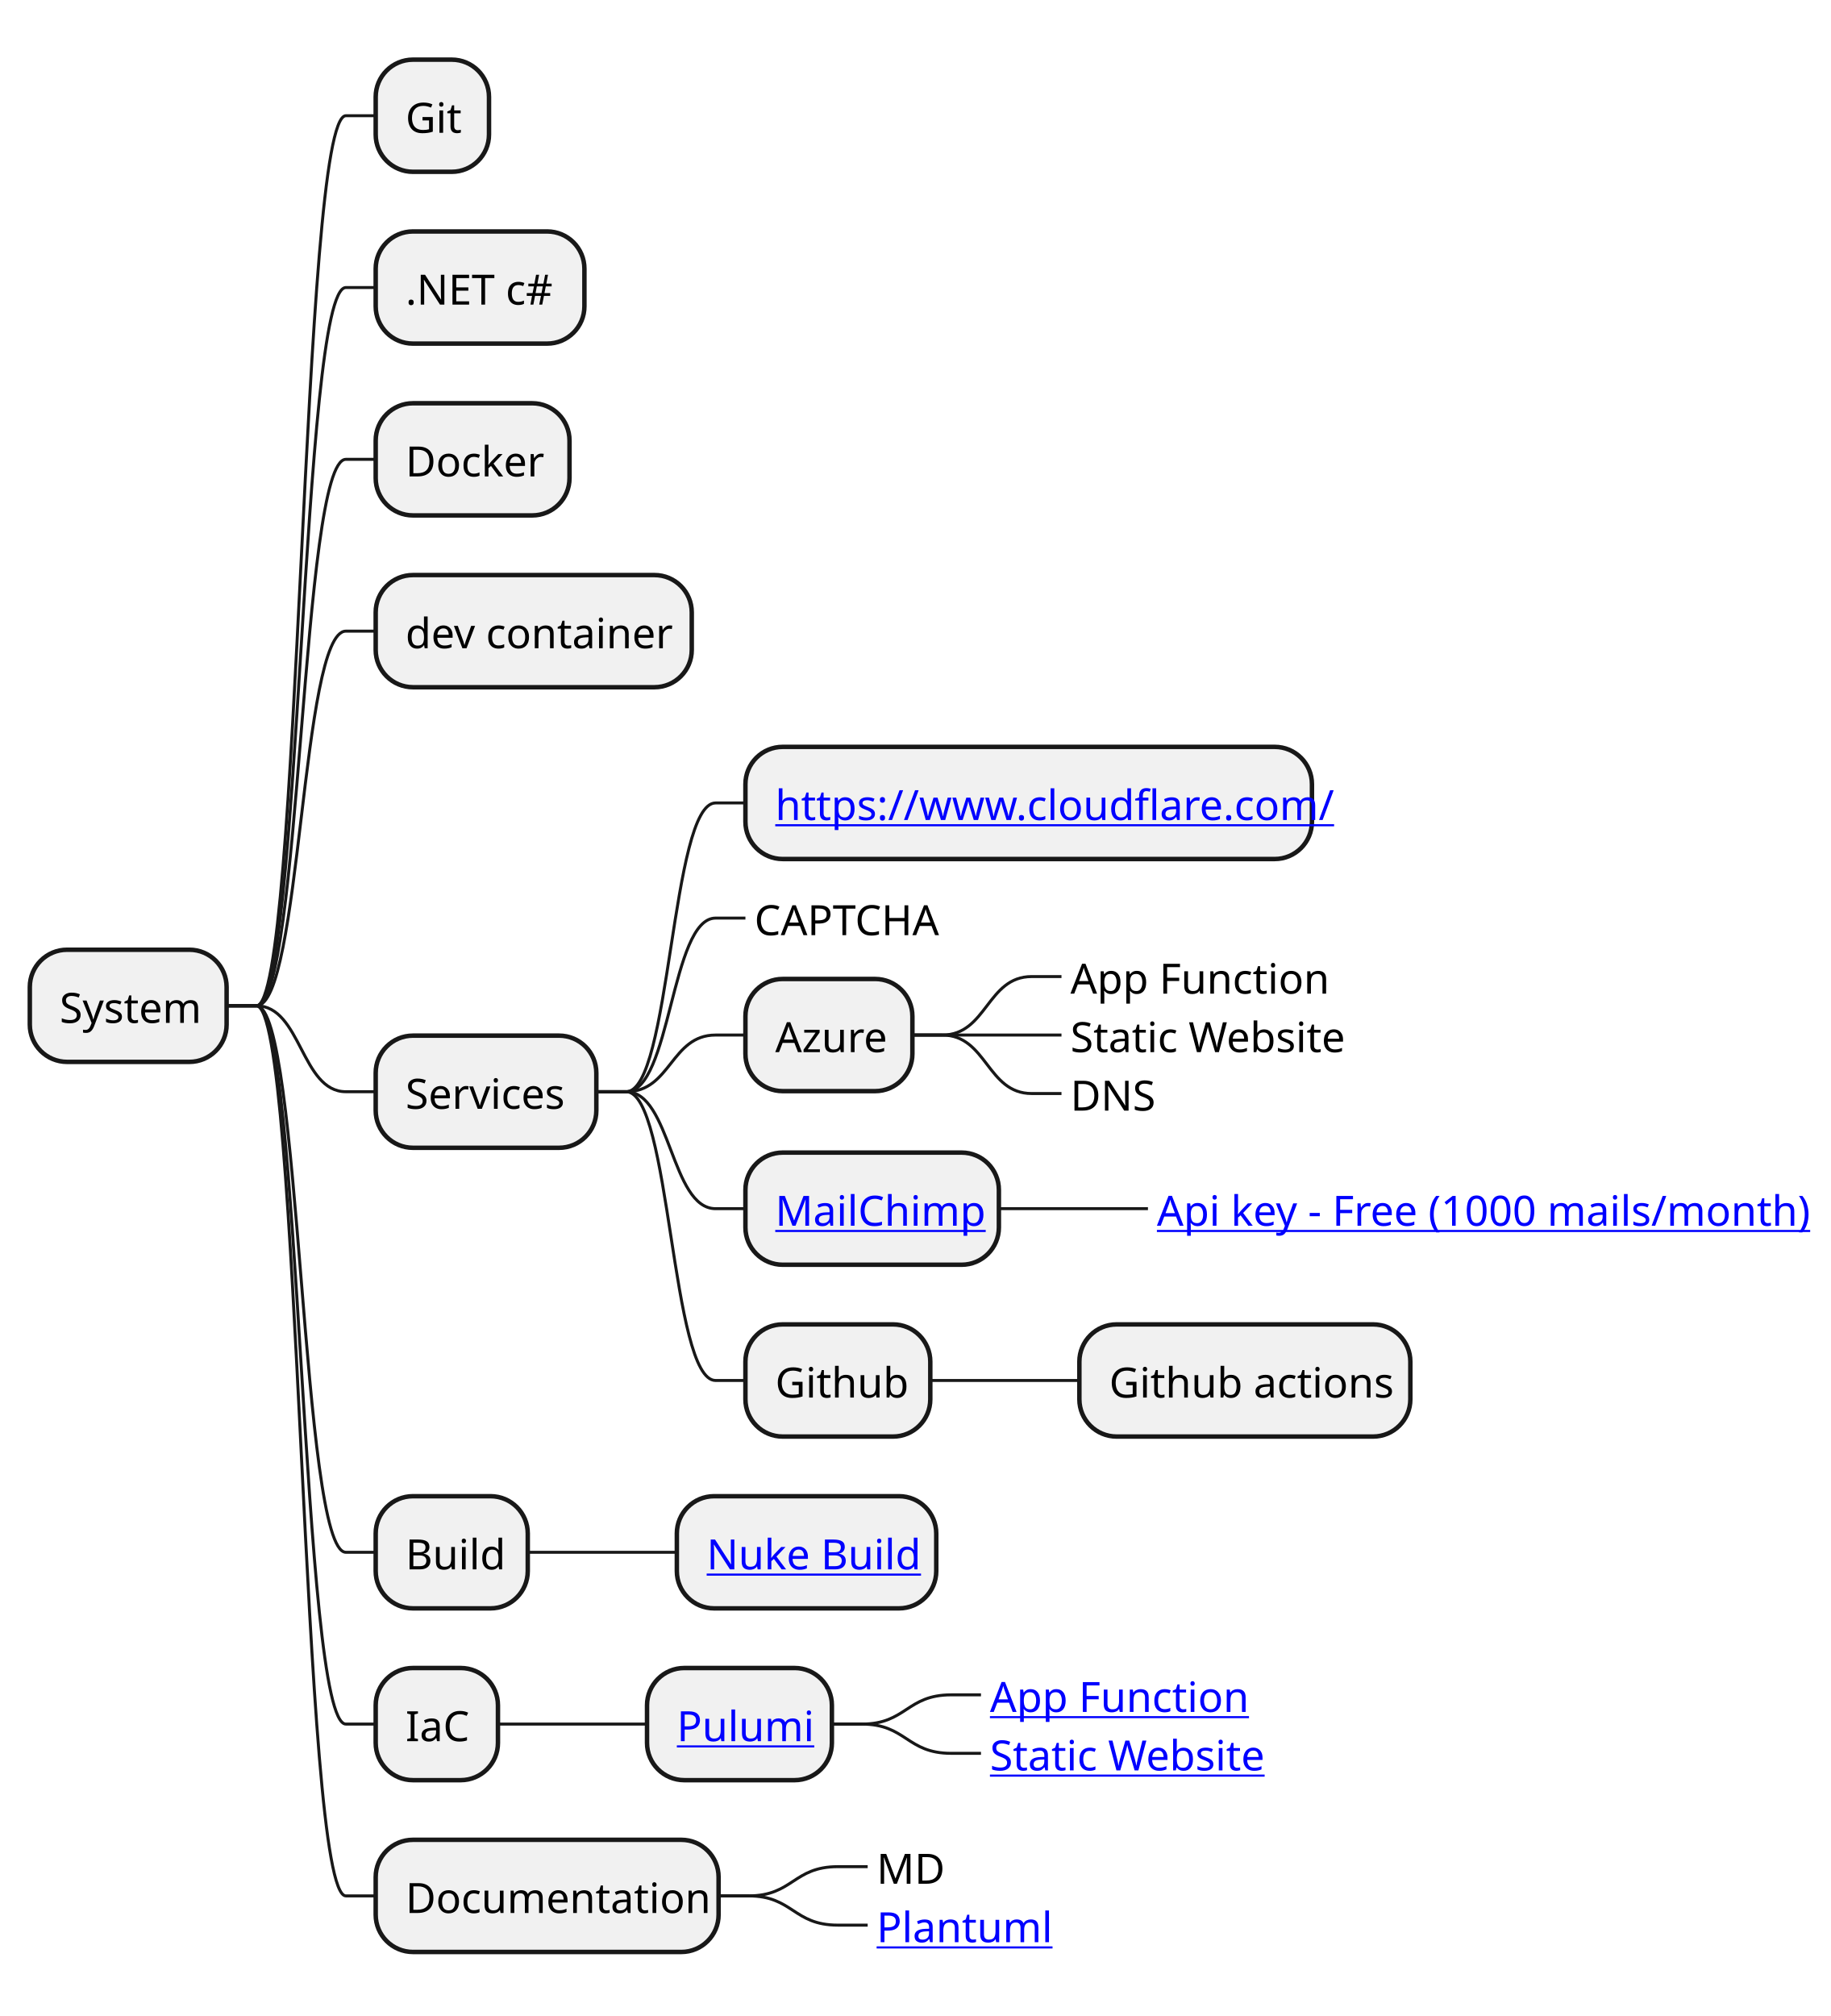
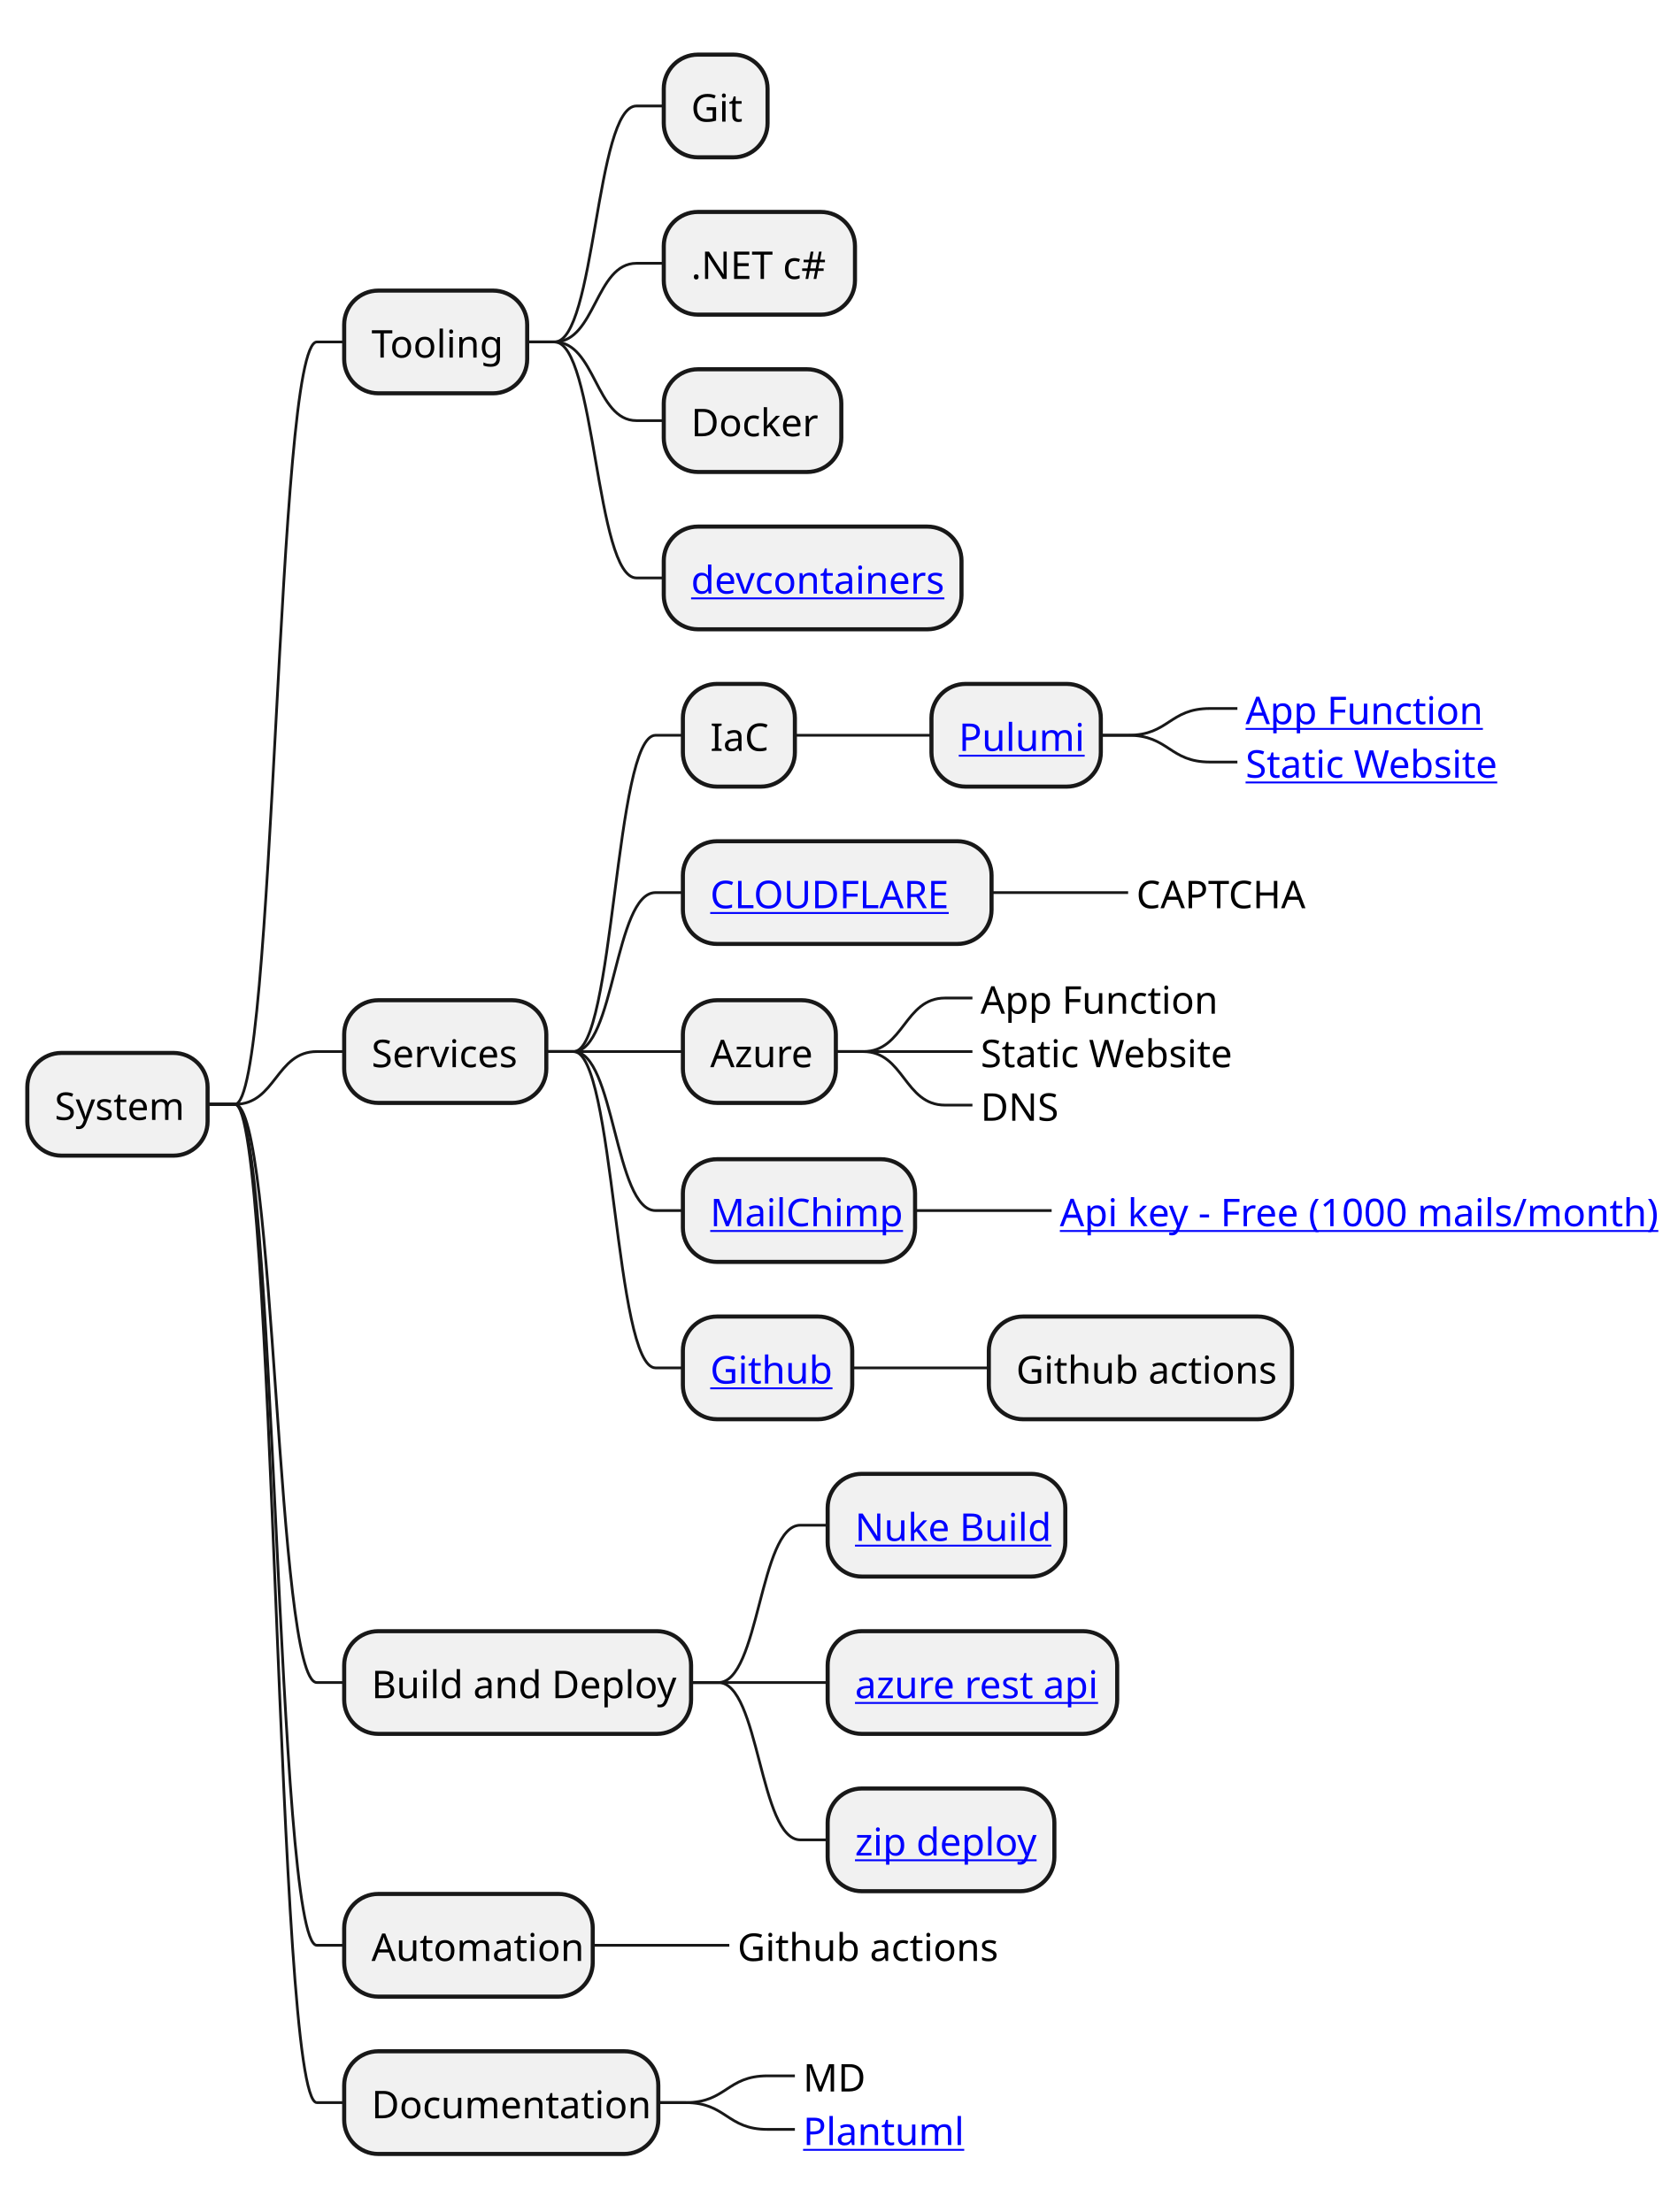
- <svg xmlns="http://www.w3.org/2000/svg" xmlns:xlink="http://www.w3.org/1999/xlink" contentStyleType="text/css" height="676px" preserveAspectRatio="none" style="width:614px;height:676px;background:#FFFFFF;" version="1.1" viewBox="0 0 614 676" width="614px" zoomAndPan="magnify">
+ <svg xmlns="http://www.w3.org/2000/svg" xmlns:xlink="http://www.w3.org/1999/xlink" contentStyleType="text/css" height="810px" preserveAspectRatio="none" style="width:614px;height:810px;background:#FFFFFF;" version="1.1" viewBox="0 0 614 810" width="614px" zoomAndPan="magnify">
  <defs />
  <g>
-     <rect fill="#F1F1F1" height="37.609" rx="12.5" ry="12.5" style="stroke:#181818;stroke-width:1.5;" width="66" x="10" y="318.461" />
-     <text fill="#000000" font-family="sans-serif" font-size="14" lengthAdjust="spacing" textLength="46" x="20" y="342.994">System</text>
-     <rect fill="#F1F1F1" height="37.609" rx="12.5" ry="12.5" style="stroke:#181818;stroke-width:1.5;" width="38" x="126" y="20" />
-     <text fill="#000000" font-family="sans-serif" font-size="14" lengthAdjust="spacing" textLength="18" x="136" y="44.533">Git</text>
-     <path d="M76,337.266 L86,337.266 C101,337.266 101,38.805 116,38.805 L126,38.805 " fill="none" style="stroke:#181818;stroke-width:1.0;" />
-     <rect fill="#F1F1F1" height="37.609" rx="12.5" ry="12.5" style="stroke:#181818;stroke-width:1.5;" width="70" x="126" y="77.609" />
-     <text fill="#000000" font-family="sans-serif" font-size="14" lengthAdjust="spacing" textLength="50" x="136" y="102.143">.NET c#</text>
-     <path d="M76,337.266 L86,337.266 C101,337.266 101,96.414 116,96.414 L126,96.414 " fill="none" style="stroke:#181818;stroke-width:1.0;" />
-     <rect fill="#F1F1F1" height="37.609" rx="12.5" ry="12.5" style="stroke:#181818;stroke-width:1.5;" width="65" x="126" y="135.219" />
-     <text fill="#000000" font-family="sans-serif" font-size="14" lengthAdjust="spacing" textLength="45" x="136" y="159.752">Docker</text>
-     <path d="M76,337.266 L86,337.266 C101,337.266 101,154.023 116,154.023 L126,154.023 " fill="none" style="stroke:#181818;stroke-width:1.0;" />
-     <rect fill="#F1F1F1" height="37.609" rx="12.5" ry="12.5" style="stroke:#181818;stroke-width:1.5;" width="106" x="126" y="192.828" />
-     <text fill="#000000" font-family="sans-serif" font-size="14" lengthAdjust="spacing" textLength="86" x="136" y="217.361">dev container</text>
-     <path d="M76,337.266 L86,337.266 C101,337.266 101,211.633 116,211.633 L126,211.633 " fill="none" style="stroke:#181818;stroke-width:1.0;" />
-     <rect fill="#F1F1F1" height="37.609" rx="12.5" ry="12.5" style="stroke:#181818;stroke-width:1.5;" width="74" x="126" y="347.266" />
-     <text fill="#000000" font-family="sans-serif" font-size="14" lengthAdjust="spacing" textLength="54" x="136" y="371.799">Services</text>
-     <rect fill="#F1F1F1" height="37.609" rx="12.5" ry="12.5" style="stroke:#181818;stroke-width:1.5;" width="190" x="250" y="250.438" />
-     <a href="CLOUDFLARE" target="_top" title="CLOUDFLARE" xlink:actuate="onRequest" xlink:href="CLOUDFLARE" xlink:show="new" xlink:title="CLOUDFLARE" xlink:type="simple">
-       <text fill="#0000FF" font-family="sans-serif" font-size="14" lengthAdjust="spacing" text-decoration="underline" textLength="170" x="260" y="274.971">https://www.cloudflare.com/</text>
+     <rect fill="#F1F1F1" height="37.609" rx="12.5" ry="12.5" style="stroke:#181818;stroke-width:1.5;" width="66" x="10" y="385.57" />
+     <text fill="#000000" font-family="sans-serif" font-size="14" lengthAdjust="spacing" textLength="46" x="20" y="410.103">System</text>
+     <rect fill="#F1F1F1" height="37.609" rx="12.5" ry="12.5" style="stroke:#181818;stroke-width:1.5;" width="67" x="126" y="106.414" />
+     <text fill="#000000" font-family="sans-serif" font-size="14" lengthAdjust="spacing" textLength="47" x="136" y="130.947">Tooling</text>
+     <rect fill="#F1F1F1" height="37.609" rx="12.5" ry="12.5" style="stroke:#181818;stroke-width:1.5;" width="38" x="243" y="20" />
+     <text fill="#000000" font-family="sans-serif" font-size="14" lengthAdjust="spacing" textLength="18" x="253" y="44.533">Git</text>
+     <path d="M193,125.219 L203,125.219 C218,125.219 218,38.805 233,38.805 L243,38.805 " fill="none" style="stroke:#181818;stroke-width:1.0;" />
+     <rect fill="#F1F1F1" height="37.609" rx="12.5" ry="12.5" style="stroke:#181818;stroke-width:1.5;" width="70" x="243" y="77.609" />
+     <text fill="#000000" font-family="sans-serif" font-size="14" lengthAdjust="spacing" textLength="50" x="253" y="102.143">.NET c#</text>
+     <path d="M193,125.219 L203,125.219 C218,125.219 218,96.414 233,96.414 L243,96.414 " fill="none" style="stroke:#181818;stroke-width:1.0;" />
+     <rect fill="#F1F1F1" height="37.609" rx="12.5" ry="12.5" style="stroke:#181818;stroke-width:1.5;" width="65" x="243" y="135.219" />
+     <text fill="#000000" font-family="sans-serif" font-size="14" lengthAdjust="spacing" textLength="45" x="253" y="159.752">Docker</text>
+     <path d="M193,125.219 L203,125.219 C218,125.219 218,154.023 233,154.023 L243,154.023 " fill="none" style="stroke:#181818;stroke-width:1.0;" />
+     <rect fill="#F1F1F1" height="37.609" rx="12.5" ry="12.5" style="stroke:#181818;stroke-width:1.5;" width="109" x="243" y="192.828" />
+     <a href="https://code.visualstudio.com/docs/devcontainers/containers" target="_top" title="https://code.visualstudio.com/docs/devcontainers/containers" xlink:actuate="onRequest" xlink:href="https://code.visualstudio.com/docs/devcontainers/containers" xlink:show="new" xlink:title="https://code.visualstudio.com/docs/devcontainers/containers" xlink:type="simple">
+       <text fill="#0000FF" font-family="sans-serif" font-size="14" lengthAdjust="spacing" text-decoration="underline" textLength="89" x="253" y="217.361">devcontainers</text>
    </a>
-     <path d="M200,366.07 L210,366.07 C225,366.07 225,269.242 240,269.242 L250,269.242 " fill="none" style="stroke:#181818;stroke-width:1.0;" />
-     <text fill="#000000" font-family="sans-serif" font-size="14" lengthAdjust="spacing" textLength="65" x="253" y="313.58">CAPTCHA</text>
-     <path d="M200,366.07 L210,366.07 C225,366.07 225,307.852 240,307.852 L250,307.852 " fill="none" style="stroke:#181818;stroke-width:1.0;" />
-     <rect fill="#F1F1F1" height="37.609" rx="12.5" ry="12.5" style="stroke:#181818;stroke-width:1.5;" width="56" x="250" y="328.266" />
-     <text fill="#000000" font-family="sans-serif" font-size="14" lengthAdjust="spacing" textLength="36" x="260" y="352.799">Azure</text>
-     <text fill="#000000" font-family="sans-serif" font-size="14" lengthAdjust="spacing" textLength="84" x="359" y="333.19">App Function</text>
-     <path d="M306,347.07 L316,347.07 C331,347.07 331,327.461 346,327.461 L356,327.461 " fill="none" style="stroke:#181818;stroke-width:1.0;" />
-     <text fill="#000000" font-family="sans-serif" font-size="14" lengthAdjust="spacing" textLength="90" x="359" y="352.799">Static Website</text>
-     <path d="M306,347.07 L316,347.07 C331,347.07 331,347.07 346,347.07 L356,347.07 " fill="none" style="stroke:#181818;stroke-width:1.0;" />
-     <text fill="#000000" font-family="sans-serif" font-size="14" lengthAdjust="spacing" textLength="28" x="359" y="372.408">DNS</text>
-     <path d="M306,347.07 L316,347.07 C331,347.07 331,366.68 346,366.68 L356,366.68 " fill="none" style="stroke:#181818;stroke-width:1.0;" />
-     <path d="M200,366.07 L210,366.07 C225,366.07 225,347.07 240,347.07 L250,347.07 " fill="none" style="stroke:#181818;stroke-width:1.0;" />
-     <rect fill="#F1F1F1" height="37.609" rx="12.5" ry="12.5" style="stroke:#181818;stroke-width:1.5;" width="85" x="250" y="386.484" />
+     <path d="M193,125.219 L203,125.219 C218,125.219 218,211.633 233,211.633 L243,211.633 " fill="none" style="stroke:#181818;stroke-width:1.0;" />
+     <path d="M76,404.375 L86,404.375 C101,404.375 101,125.219 116,125.219 L126,125.219 " fill="none" style="stroke:#181818;stroke-width:1.0;" />
+     <rect fill="#F1F1F1" height="37.609" rx="12.5" ry="12.5" style="stroke:#181818;stroke-width:1.5;" width="74" x="126" y="366.266" />
+     <text fill="#000000" font-family="sans-serif" font-size="14" lengthAdjust="spacing" textLength="54" x="136" y="390.799">Services</text>
+     <rect fill="#F1F1F1" height="37.609" rx="12.5" ry="12.5" style="stroke:#181818;stroke-width:1.5;" width="41" x="250" y="250.438" />
+     <text fill="#000000" font-family="sans-serif" font-size="14" lengthAdjust="spacing" textLength="21" x="260" y="274.971">IaC</text>
+     <rect fill="#F1F1F1" height="37.609" rx="12.5" ry="12.5" style="stroke:#181818;stroke-width:1.5;" width="62" x="341" y="250.438" />
+     <a href="https://www.pulumi.com/" target="_top" title="https://www.pulumi.com/" xlink:actuate="onRequest" xlink:href="https://www.pulumi.com/" xlink:show="new" xlink:title="https://www.pulumi.com/" xlink:type="simple">
+       <text fill="#0000FF" font-family="sans-serif" font-size="14" lengthAdjust="spacing" text-decoration="underline" textLength="42" x="351" y="274.971">Pulumi</text>
+     </a>
+     <a href="https://www.pulumi.com/registry/packages/azure/api-docs/appservice/functionapp/" target="_top" title="https://www.pulumi.com/registry/packages/azure/api-docs/appservice/functionapp/" xlink:actuate="onRequest" xlink:href="https://www.pulumi.com/registry/packages/azure/api-docs/appservice/functionapp/" xlink:show="new" xlink:title="https://www.pulumi.com/registry/packages/azure/api-docs/appservice/functionapp/" xlink:type="simple">
+       <text fill="#0000FF" font-family="sans-serif" font-size="14" lengthAdjust="spacing" text-decoration="underline" textLength="84" x="456" y="265.166">App Function</text>
+     </a>
+     <path d="M403,269.242 L413,269.242 C428,269.242 428,259.438 443,259.438 L453,259.438 " fill="none" style="stroke:#181818;stroke-width:1.0;" />
+     <a href="https://www.pulumi.com/templates/static-website/azure/" target="_top" title="https://www.pulumi.com/templates/static-website/azure/" xlink:actuate="onRequest" xlink:href="https://www.pulumi.com/templates/static-website/azure/" xlink:show="new" xlink:title="https://www.pulumi.com/templates/static-website/azure/" xlink:type="simple">
+       <text fill="#0000FF" font-family="sans-serif" font-size="14" lengthAdjust="spacing" text-decoration="underline" textLength="90" x="456" y="284.775">Static Website</text>
+     </a>
+     <path d="M403,269.242 L413,269.242 C428,269.242 428,279.047 443,279.047 L453,279.047 " fill="none" style="stroke:#181818;stroke-width:1.0;" />
+     <path d="M291,269.242 L301,269.242 C316,269.242 316,269.242 331,269.242 L341,269.242 " fill="none" style="stroke:#181818;stroke-width:1.0;" />
+     <path d="M200,385.07 L210,385.07 C225,385.07 225,269.242 240,269.242 L250,269.242 " fill="none" style="stroke:#181818;stroke-width:1.0;" />
+     <rect fill="#F1F1F1" height="37.609" rx="12.5" ry="12.5" style="stroke:#181818;stroke-width:1.5;" width="113" x="250" y="308.047" />
+     <a href="https://www.cloudflare.com" target="_top" title="https://www.cloudflare.com" xlink:actuate="onRequest" xlink:href="https://www.cloudflare.com" xlink:show="new" xlink:title="https://www.cloudflare.com" xlink:type="simple">
+       <text fill="#0000FF" font-family="sans-serif" font-size="14" lengthAdjust="spacing" text-decoration="underline" textLength="93" x="260" y="332.58">CLOUDFLARE</text>
+     </a>
+     <text fill="#000000" font-family="sans-serif" font-size="14" lengthAdjust="spacing" textLength="65" x="416" y="332.58">CAPTCHA</text>
+     <path d="M363,326.852 L373,326.852 C388,326.852 388,326.852 403,326.852 L413,326.852 " fill="none" style="stroke:#181818;stroke-width:1.0;" />
+     <path d="M200,385.07 L210,385.07 C225,385.07 225,326.852 240,326.852 L250,326.852 " fill="none" style="stroke:#181818;stroke-width:1.0;" />
+     <rect fill="#F1F1F1" height="37.609" rx="12.5" ry="12.5" style="stroke:#181818;stroke-width:1.5;" width="56" x="250" y="366.266" />
+     <text fill="#000000" font-family="sans-serif" font-size="14" lengthAdjust="spacing" textLength="36" x="260" y="390.799">Azure</text>
+     <text fill="#000000" font-family="sans-serif" font-size="14" lengthAdjust="spacing" textLength="84" x="359" y="371.19">App Function</text>
+     <path d="M306,385.07 L316,385.07 C331,385.07 331,365.461 346,365.461 L356,365.461 " fill="none" style="stroke:#181818;stroke-width:1.0;" />
+     <text fill="#000000" font-family="sans-serif" font-size="14" lengthAdjust="spacing" textLength="90" x="359" y="390.799">Static Website</text>
+     <path d="M306,385.07 L316,385.07 C331,385.07 331,385.07 346,385.07 L356,385.07 " fill="none" style="stroke:#181818;stroke-width:1.0;" />
+     <text fill="#000000" font-family="sans-serif" font-size="14" lengthAdjust="spacing" textLength="28" x="359" y="410.408">DNS</text>
+     <path d="M306,385.07 L316,385.07 C331,385.07 331,404.68 346,404.68 L356,404.68 " fill="none" style="stroke:#181818;stroke-width:1.0;" />
+     <path d="M200,385.07 L210,385.07 C225,385.07 225,385.07 240,385.07 L250,385.07 " fill="none" style="stroke:#181818;stroke-width:1.0;" />
+     <rect fill="#F1F1F1" height="37.609" rx="12.5" ry="12.5" style="stroke:#181818;stroke-width:1.5;" width="85" x="250" y="424.484" />
    <a href="https://mailchimp.com" target="_top" title="https://mailchimp.com" xlink:actuate="onRequest" xlink:href="https://mailchimp.com" xlink:show="new" xlink:title="https://mailchimp.com" xlink:type="simple">
-       <text fill="#0000FF" font-family="sans-serif" font-size="14" lengthAdjust="spacing" text-decoration="underline" textLength="65" x="260" y="411.018">MailChimp</text>
+       <text fill="#0000FF" font-family="sans-serif" font-size="14" lengthAdjust="spacing" text-decoration="underline" textLength="65" x="260" y="449.018">MailChimp</text>
    </a>
    <a href="https://us8.admin.mailchimp.com/account/client-key/" target="_top" title="https://us8.admin.mailchimp.com/account/client-key/" xlink:actuate="onRequest" xlink:href="https://us8.admin.mailchimp.com/account/client-key/" xlink:show="new" xlink:title="https://us8.admin.mailchimp.com/account/client-key/" xlink:type="simple">
-       <text fill="#0000FF" font-family="sans-serif" font-size="14" lengthAdjust="spacing" text-decoration="underline" textLength="214" x="388" y="411.018">Api key - Free (1000 mails/month)</text>
+       <text fill="#0000FF" font-family="sans-serif" font-size="14" lengthAdjust="spacing" text-decoration="underline" textLength="214" x="388" y="449.018">Api key - Free (1000 mails/month)</text>
    </a>
-     <path d="M335,405.289 L345,405.289 C360,405.289 360,405.289 375,405.289 L385,405.289 " fill="none" style="stroke:#181818;stroke-width:1.0;" />
-     <path d="M200,366.07 L210,366.07 C225,366.07 225,405.289 240,405.289 L250,405.289 " fill="none" style="stroke:#181818;stroke-width:1.0;" />
-     <rect fill="#F1F1F1" height="37.609" rx="12.5" ry="12.5" style="stroke:#181818;stroke-width:1.5;" width="62" x="250" y="444.094" />
-     <text fill="#000000" font-family="sans-serif" font-size="14" lengthAdjust="spacing" textLength="42" x="260" y="468.627">Github</text>
-     <rect fill="#F1F1F1" height="37.609" rx="12.5" ry="12.5" style="stroke:#181818;stroke-width:1.5;" width="111" x="362" y="444.094" />
-     <text fill="#000000" font-family="sans-serif" font-size="14" lengthAdjust="spacing" textLength="91" x="372" y="468.627">Github actions</text>
-     <path d="M312,462.898 L322,462.898 C337,462.898 337,462.898 352,462.898 L362,462.898 " fill="none" style="stroke:#181818;stroke-width:1.0;" />
-     <path d="M200,366.07 L210,366.07 C225,366.07 225,462.898 240,462.898 L250,462.898 " fill="none" style="stroke:#181818;stroke-width:1.0;" />
-     <path d="M76,337.266 L86,337.266 C101,337.266 101,366.07 116,366.07 L126,366.07 " fill="none" style="stroke:#181818;stroke-width:1.0;" />
-     <rect fill="#F1F1F1" height="37.609" rx="12.5" ry="12.5" style="stroke:#181818;stroke-width:1.5;" width="51" x="126" y="501.703" />
-     <text fill="#000000" font-family="sans-serif" font-size="14" lengthAdjust="spacing" textLength="31" x="136" y="526.236">Build</text>
-     <rect fill="#F1F1F1" height="37.609" rx="12.5" ry="12.5" style="stroke:#181818;stroke-width:1.5;" width="87" x="227" y="501.703" />
+     <path d="M335,443.289 L345,443.289 C360,443.289 360,443.289 375,443.289 L385,443.289 " fill="none" style="stroke:#181818;stroke-width:1.0;" />
+     <path d="M200,385.07 L210,385.07 C225,385.07 225,443.289 240,443.289 L250,443.289 " fill="none" style="stroke:#181818;stroke-width:1.0;" />
+     <rect fill="#F1F1F1" height="37.609" rx="12.5" ry="12.5" style="stroke:#181818;stroke-width:1.5;" width="62" x="250" y="482.094" />
+     <a href="https://github.com/" target="_top" title="https://github.com/" xlink:actuate="onRequest" xlink:href="https://github.com/" xlink:show="new" xlink:title="https://github.com/" xlink:type="simple">
+       <text fill="#0000FF" font-family="sans-serif" font-size="14" lengthAdjust="spacing" text-decoration="underline" textLength="42" x="260" y="506.627">Github</text>
+     </a>
+     <rect fill="#F1F1F1" height="37.609" rx="12.5" ry="12.5" style="stroke:#181818;stroke-width:1.5;" width="111" x="362" y="482.094" />
+     <text fill="#000000" font-family="sans-serif" font-size="14" lengthAdjust="spacing" textLength="91" x="372" y="506.627">Github actions</text>
+     <path d="M312,500.898 L322,500.898 C337,500.898 337,500.898 352,500.898 L362,500.898 " fill="none" style="stroke:#181818;stroke-width:1.0;" />
+     <path d="M200,385.07 L210,385.07 C225,385.07 225,500.898 240,500.898 L250,500.898 " fill="none" style="stroke:#181818;stroke-width:1.0;" />
+     <path d="M76,404.375 L86,404.375 C101,404.375 101,385.07 116,385.07 L126,385.07 " fill="none" style="stroke:#181818;stroke-width:1.0;" />
+     <rect fill="#F1F1F1" height="37.609" rx="12.5" ry="12.5" style="stroke:#181818;stroke-width:1.5;" width="127" x="126" y="597.312" />
+     <text fill="#000000" font-family="sans-serif" font-size="14" lengthAdjust="spacing" textLength="107" x="136" y="621.846">Build and Deploy</text>
+     <rect fill="#F1F1F1" height="37.609" rx="12.5" ry="12.5" style="stroke:#181818;stroke-width:1.5;" width="87" x="303" y="539.703" />
    <a href="https://nuke.build/" target="_top" title="https://nuke.build/" xlink:actuate="onRequest" xlink:href="https://nuke.build/" xlink:show="new" xlink:title="https://nuke.build/" xlink:type="simple">
-       <text fill="#0000FF" font-family="sans-serif" font-size="14" lengthAdjust="spacing" text-decoration="underline" textLength="67" x="237" y="526.236">Nuke Build</text>
+       <text fill="#0000FF" font-family="sans-serif" font-size="14" lengthAdjust="spacing" text-decoration="underline" textLength="67" x="313" y="564.236">Nuke Build</text>
    </a>
-     <path d="M177,520.508 L187,520.508 C202,520.508 202,520.508 217,520.508 L227,520.508 " fill="none" style="stroke:#181818;stroke-width:1.0;" />
-     <path d="M76,337.266 L86,337.266 C101,337.266 101,520.508 116,520.508 L126,520.508 " fill="none" style="stroke:#181818;stroke-width:1.0;" />
-     <rect fill="#F1F1F1" height="37.609" rx="12.5" ry="12.5" style="stroke:#181818;stroke-width:1.5;" width="41" x="126" y="559.312" />
-     <text fill="#000000" font-family="sans-serif" font-size="14" lengthAdjust="spacing" textLength="21" x="136" y="583.846">IaC</text>
-     <rect fill="#F1F1F1" height="37.609" rx="12.5" ry="12.5" style="stroke:#181818;stroke-width:1.5;" width="62" x="217" y="559.312" />
-     <a href="https://www.pulumi.com/" target="_top" title="https://www.pulumi.com/" xlink:actuate="onRequest" xlink:href="https://www.pulumi.com/" xlink:show="new" xlink:title="https://www.pulumi.com/" xlink:type="simple">
-       <text fill="#0000FF" font-family="sans-serif" font-size="14" lengthAdjust="spacing" text-decoration="underline" textLength="42" x="227" y="583.846">Pulumi</text>
+     <path d="M253,616.117 L263,616.117 C278,616.117 278,558.508 293,558.508 L303,558.508 " fill="none" style="stroke:#181818;stroke-width:1.0;" />
+     <rect fill="#F1F1F1" height="37.609" rx="12.5" ry="12.5" style="stroke:#181818;stroke-width:1.5;" width="106" x="303" y="597.312" />
+     <a href="https://learn.microsoft.com/en-us/rest/api/azure/" target="_top" title="https://learn.microsoft.com/en-us/rest/api/azure/" xlink:actuate="onRequest" xlink:href="https://learn.microsoft.com/en-us/rest/api/azure/" xlink:show="new" xlink:title="https://learn.microsoft.com/en-us/rest/api/azure/" xlink:type="simple">
+       <text fill="#0000FF" font-family="sans-serif" font-size="14" lengthAdjust="spacing" text-decoration="underline" textLength="86" x="313" y="621.846">azure rest api</text>
    </a>
-     <a href="https://www.pulumi.com/registry/packages/azure/api-docs/appservice/functionapp/" target="_top" title="https://www.pulumi.com/registry/packages/azure/api-docs/appservice/functionapp/" xlink:actuate="onRequest" xlink:href="https://www.pulumi.com/registry/packages/azure/api-docs/appservice/functionapp/" xlink:show="new" xlink:title="https://www.pulumi.com/registry/packages/azure/api-docs/appservice/functionapp/" xlink:type="simple">
-       <text fill="#0000FF" font-family="sans-serif" font-size="14" lengthAdjust="spacing" text-decoration="underline" textLength="84" x="332" y="574.041">App Function</text>
+     <path d="M253,616.117 L263,616.117 C278,616.117 278,616.117 293,616.117 L303,616.117 " fill="none" style="stroke:#181818;stroke-width:1.0;" />
+     <rect fill="#F1F1F1" height="37.609" rx="12.5" ry="12.5" style="stroke:#181818;stroke-width:1.5;" width="83" x="303" y="654.922" />
+     <a href="https://learn.microsoft.com/en-us/azure/azure-functions/deployment-zip-push" target="_top" title="https://learn.microsoft.com/en-us/azure/azure-functions/deployment-zip-push" xlink:actuate="onRequest" xlink:href="https://learn.microsoft.com/en-us/azure/azure-functions/deployment-zip-push" xlink:show="new" xlink:title="https://learn.microsoft.com/en-us/azure/azure-functions/deployment-zip-push" xlink:type="simple">
+       <text fill="#0000FF" font-family="sans-serif" font-size="14" lengthAdjust="spacing" text-decoration="underline" textLength="63" x="313" y="679.455">zip deploy</text>
    </a>
-     <path d="M279,578.117 L289,578.117 C304,578.117 304,568.312 319,568.312 L329,568.312 " fill="none" style="stroke:#181818;stroke-width:1.0;" />
-     <a href="https://www.pulumi.com/templates/static-website/azure/" target="_top" title="https://www.pulumi.com/templates/static-website/azure/" xlink:actuate="onRequest" xlink:href="https://www.pulumi.com/templates/static-website/azure/" xlink:show="new" xlink:title="https://www.pulumi.com/templates/static-website/azure/" xlink:type="simple">
-       <text fill="#0000FF" font-family="sans-serif" font-size="14" lengthAdjust="spacing" text-decoration="underline" textLength="90" x="332" y="593.65">Static Website</text>
+     <path d="M253,616.117 L263,616.117 C278,616.117 278,673.727 293,673.727 L303,673.727 " fill="none" style="stroke:#181818;stroke-width:1.0;" />
+     <path d="M76,404.375 L86,404.375 C101,404.375 101,616.117 116,616.117 L126,616.117 " fill="none" style="stroke:#181818;stroke-width:1.0;" />
+     <rect fill="#F1F1F1" height="37.609" rx="12.5" ry="12.5" style="stroke:#181818;stroke-width:1.5;" width="91" x="126" y="693.531" />
+     <text fill="#000000" font-family="sans-serif" font-size="14" lengthAdjust="spacing" textLength="71" x="136" y="718.064">Automation</text>
+     <text fill="#000000" font-family="sans-serif" font-size="14" lengthAdjust="spacing" textLength="91" x="270" y="718.064">Github actions</text>
+     <path d="M217,712.336 L227,712.336 C242,712.336 242,712.336 257,712.336 L267,712.336 " fill="none" style="stroke:#181818;stroke-width:1.0;" />
+     <path d="M76,404.375 L86,404.375 C101,404.375 101,712.336 116,712.336 L126,712.336 " fill="none" style="stroke:#181818;stroke-width:1.0;" />
+     <rect fill="#F1F1F1" height="37.609" rx="12.5" ry="12.5" style="stroke:#181818;stroke-width:1.5;" width="115" x="126" y="751.141" />
+     <text fill="#000000" font-family="sans-serif" font-size="14" lengthAdjust="spacing" textLength="95" x="136" y="775.674">Documentation</text>
+     <text fill="#000000" font-family="sans-serif" font-size="14" lengthAdjust="spacing" textLength="21" x="294" y="765.869">MD</text>
+     <path d="M241,769.945 L251,769.945 C266,769.945 266,760.141 281,760.141 L291,760.141 " fill="none" style="stroke:#181818;stroke-width:1.0;" />
+     <a href="https://plantuml.com/" target="_top" title="https://plantuml.com/" xlink:actuate="onRequest" xlink:href="https://plantuml.com/" xlink:show="new" xlink:title="https://plantuml.com/" xlink:type="simple">
+       <text fill="#0000FF" font-family="sans-serif" font-size="14" lengthAdjust="spacing" text-decoration="underline" textLength="54" x="294" y="785.479">Plantuml</text>
    </a>
-     <path d="M279,578.117 L289,578.117 C304,578.117 304,587.922 319,587.922 L329,587.922 " fill="none" style="stroke:#181818;stroke-width:1.0;" />
-     <path d="M167,578.117 L177,578.117 C192,578.117 192,578.117 207,578.117 L217,578.117 " fill="none" style="stroke:#181818;stroke-width:1.0;" />
-     <path d="M76,337.266 L86,337.266 C101,337.266 101,578.117 116,578.117 L126,578.117 " fill="none" style="stroke:#181818;stroke-width:1.0;" />
-     <rect fill="#F1F1F1" height="37.609" rx="12.5" ry="12.5" style="stroke:#181818;stroke-width:1.5;" width="115" x="126" y="616.922" />
-     <text fill="#000000" font-family="sans-serif" font-size="14" lengthAdjust="spacing" textLength="95" x="136" y="641.455">Documentation</text>
-     <text fill="#000000" font-family="sans-serif" font-size="14" lengthAdjust="spacing" textLength="21" x="294" y="631.65">MD</text>
-     <path d="M241,635.727 L251,635.727 C266,635.727 266,625.922 281,625.922 L291,625.922 " fill="none" style="stroke:#181818;stroke-width:1.0;" />
-     <a href="https://plantuml.com/" target="_top" title="https://plantuml.com/" xlink:actuate="onRequest" xlink:href="https://plantuml.com/" xlink:show="new" xlink:title="https://plantuml.com/" xlink:type="simple">
-       <text fill="#0000FF" font-family="sans-serif" font-size="14" lengthAdjust="spacing" text-decoration="underline" textLength="54" x="294" y="651.26">Plantuml</text>
-     </a>
-     <path d="M241,635.727 L251,635.727 C266,635.727 266,645.531 281,645.531 L291,645.531 " fill="none" style="stroke:#181818;stroke-width:1.0;" />
-     <path d="M76,337.266 L86,337.266 C101,337.266 101,635.727 116,635.727 L126,635.727 " fill="none" style="stroke:#181818;stroke-width:1.0;" />
+     <path d="M241,769.945 L251,769.945 C266,769.945 266,779.75 281,779.75 L291,779.75 " fill="none" style="stroke:#181818;stroke-width:1.0;" />
+     <path d="M76,404.375 L86,404.375 C101,404.375 101,769.945 116,769.945 L126,769.945 " fill="none" style="stroke:#181818;stroke-width:1.0;" />
  </g>
</svg>
